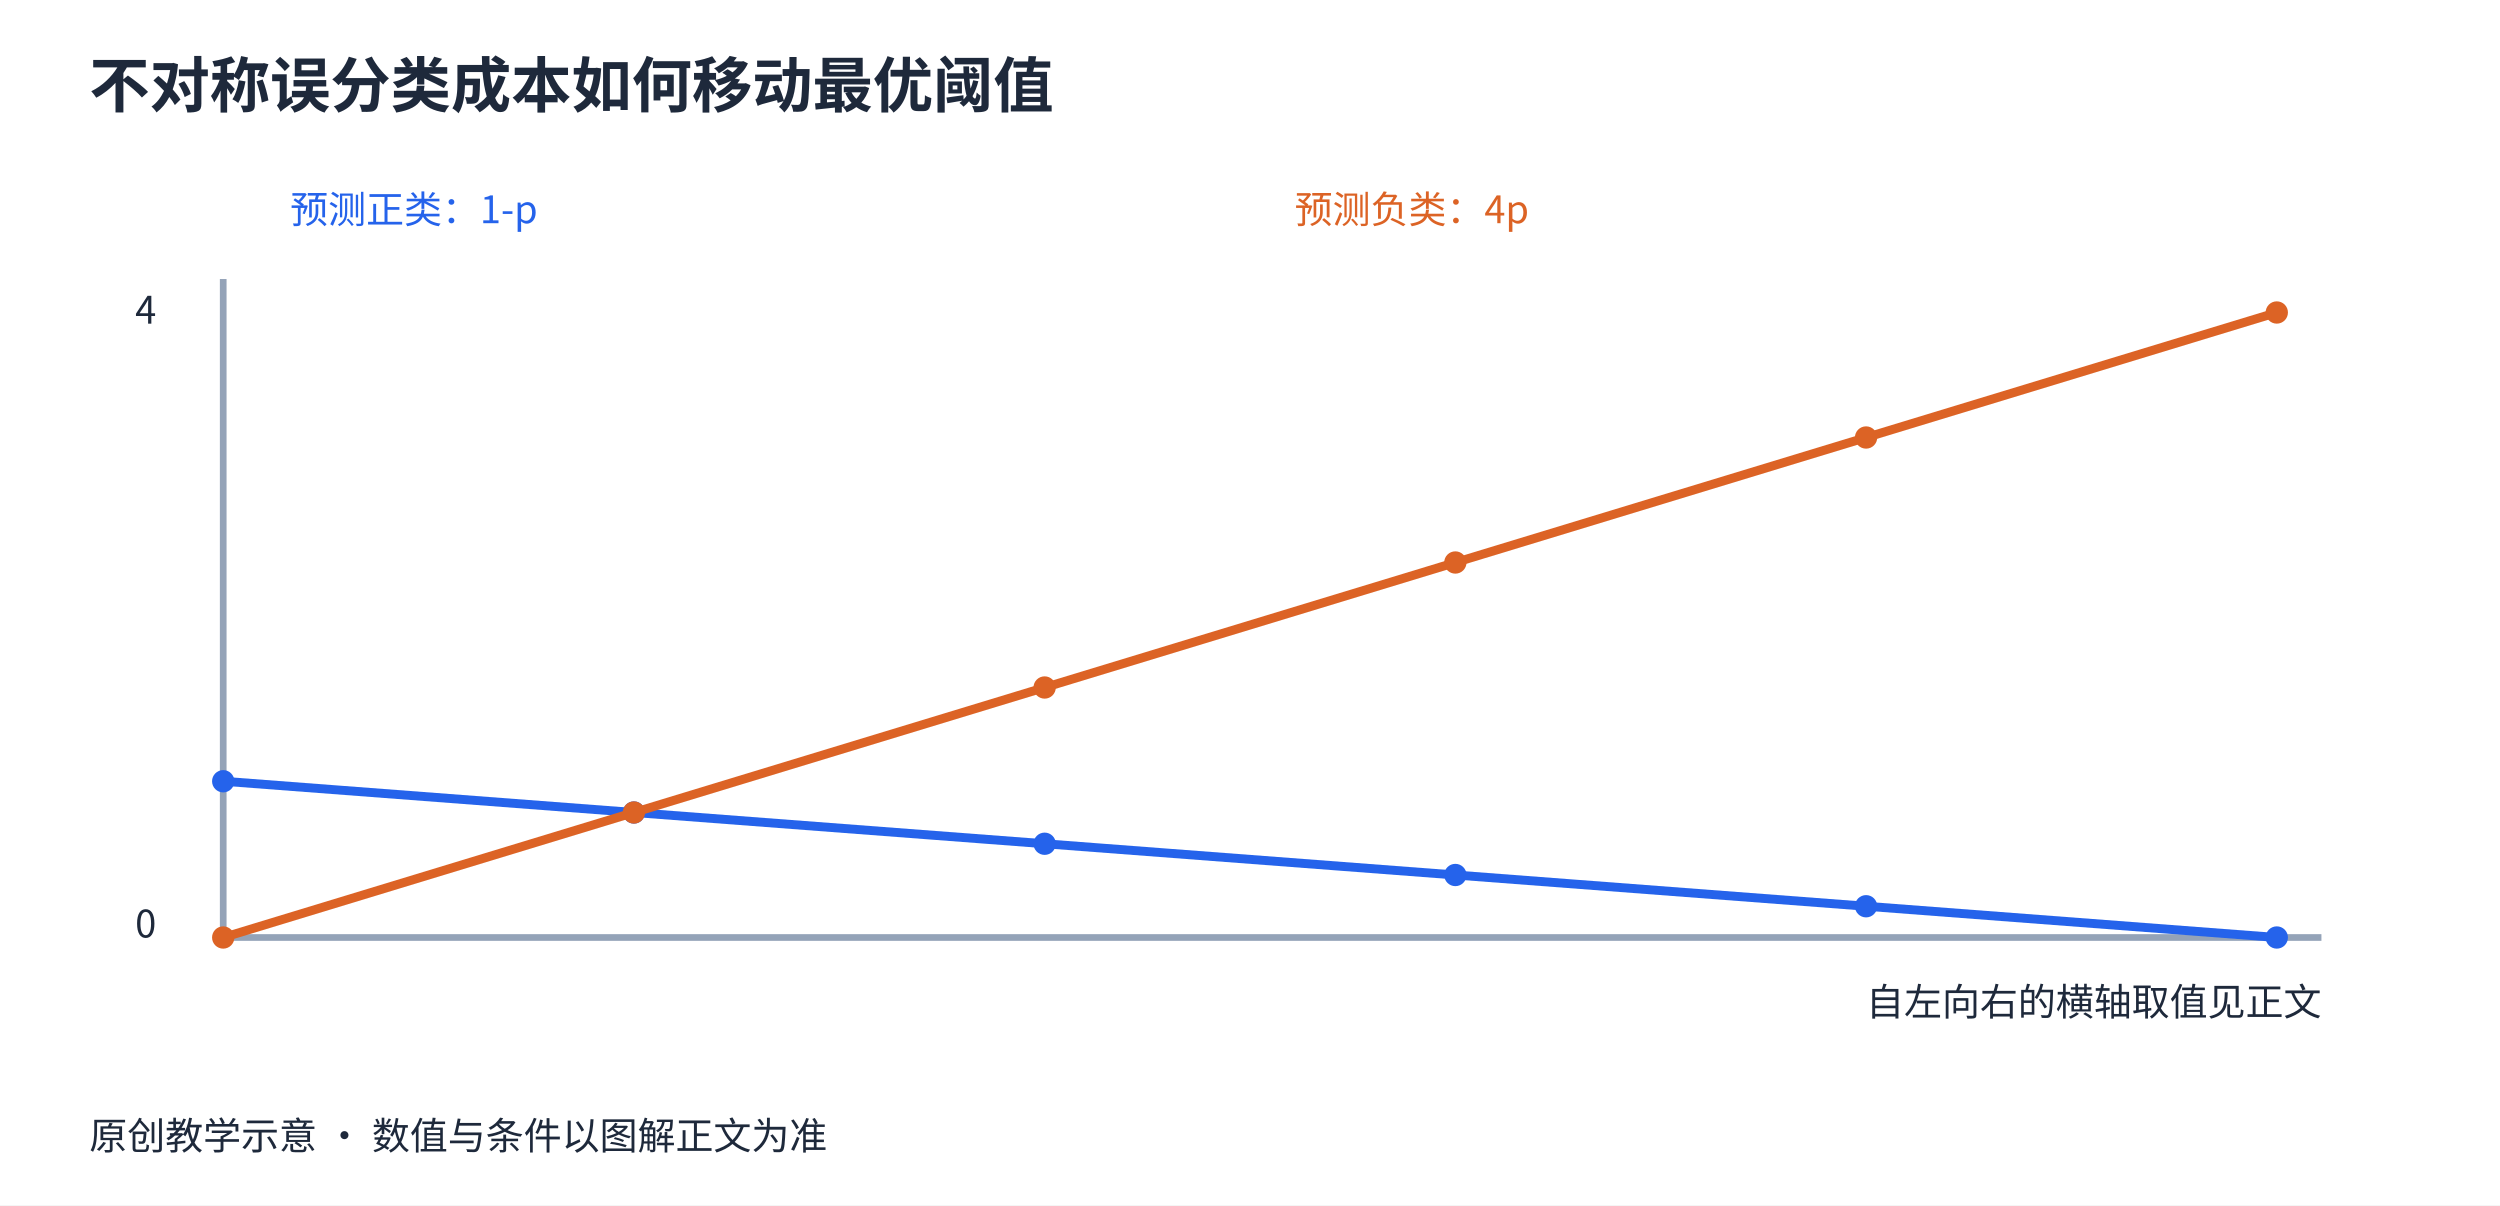
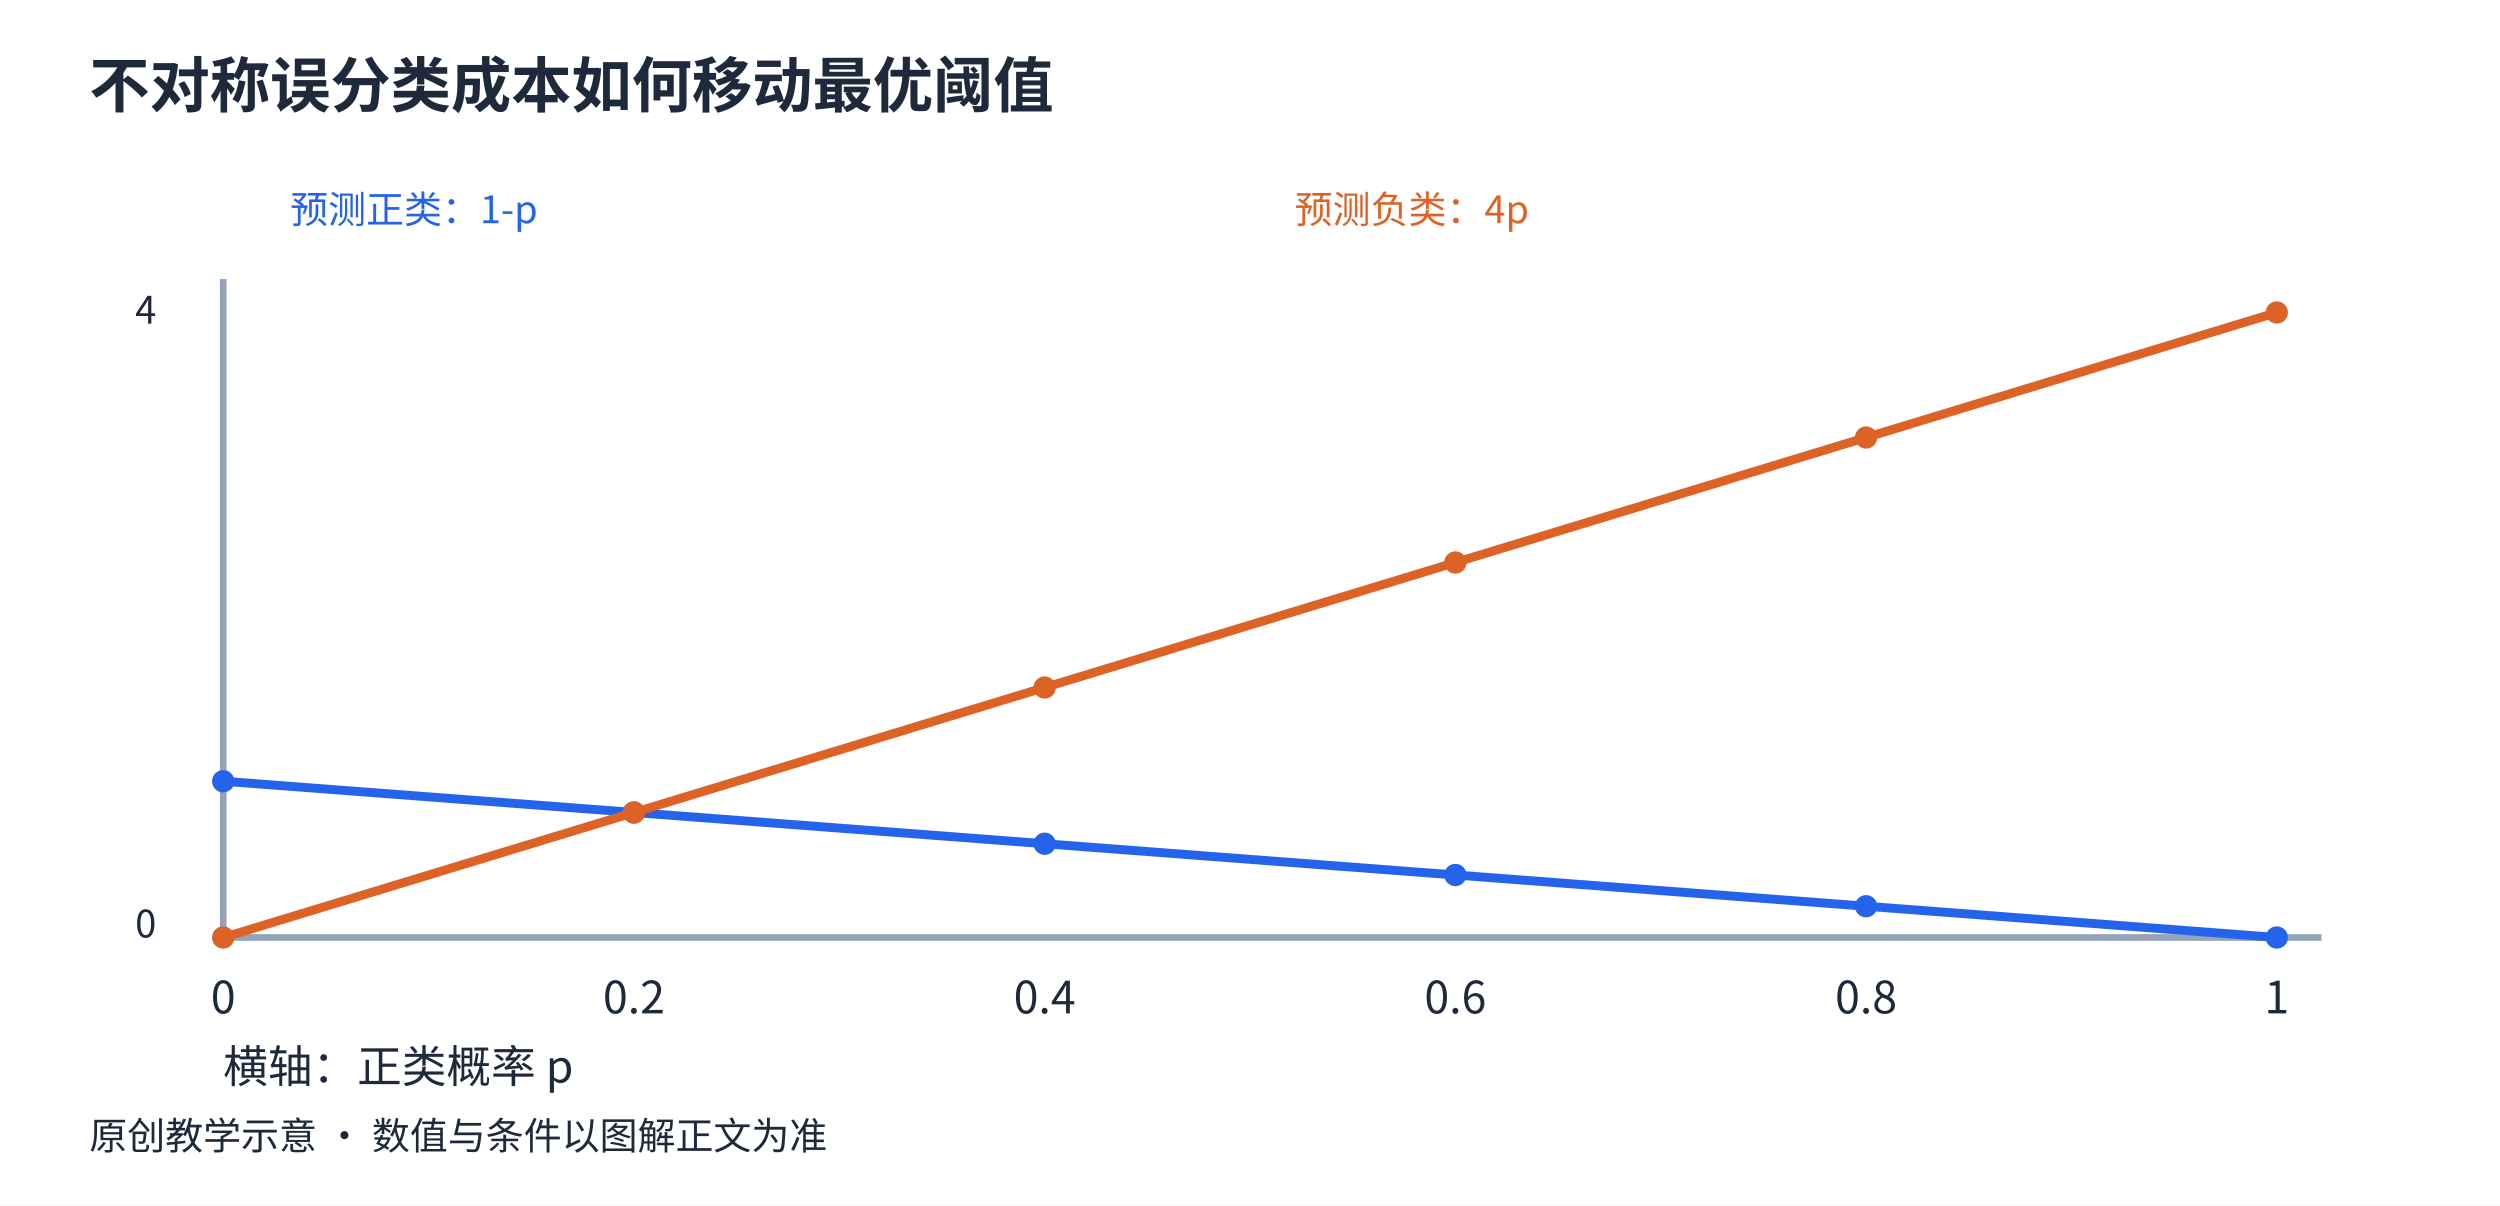
<svg xmlns="http://www.w3.org/2000/svg" width="1120" height="540" viewBox="0 0 1120 540" role="img">
  <rect width="1120" height="540" fill="white" />
  <style>text{font-family:Microsoft YaHei,Noto Sans CJK SC,sans-serif;fill:#1e293b;font-size:20px}.title{font-size:27px;font-weight:700}.small{font-size:17px}</style>
  <text x="40" y="48" class="title" text-anchor="start">不对称误分类成本如何移动最优阈值</text>
  <text x="40" y="515" class="small" text-anchor="start">原创教学示意 · 数值与条件以图解正文为准</text>
  <line x1="100" y1="420" x2="1040" y2="420" stroke="#94a3b8" stroke-width="3" stroke-dasharray="" />
  <line x1="100" y1="420" x2="100" y2="125" stroke="#94a3b8" stroke-width="3" stroke-dasharray="" />
  <polyline points="100.0,350.0 284.0,364.0 468.0,378.0 652.0,392.0 836.0,406.0 1020.0,420.0" fill="none" stroke="#2563eb" stroke-width="4" />
  <text x="130" y="100" class="small" text-anchor="start" style="fill:#2563eb">预测正类：1-p</text>
  <circle cx="100.0" cy="350.0" r="5" fill="#2563eb" />
  <circle cx="284.0" cy="364.0" r="5" fill="#2563eb" />
  <circle cx="468.0" cy="378.0" r="5" fill="#2563eb" />
  <circle cx="652.0" cy="392.0" r="5" fill="#2563eb" />
  <circle cx="836.0" cy="406.0" r="5" fill="#2563eb" />
  <circle cx="1020.0" cy="420.0" r="5" fill="#2563eb" />
  <polyline points="100.0,420.0 284.0,364.0 468.0,308.0 652.0,252.0 836.0,196.0 1020.0,140.0" fill="none" stroke="#dc6325" stroke-width="4" />
  <text x="580" y="100" class="small" text-anchor="start" style="fill:#dc6325">预测负类：4p</text>
  <circle cx="100.0" cy="420.0" r="5" fill="#dc6325" />
  <circle cx="284.0" cy="364.0" r="5" fill="#dc6325" />
  <circle cx="468.0" cy="308.0" r="5" fill="#dc6325" />
  <circle cx="652.0" cy="252.0" r="5" fill="#dc6325" />
  <circle cx="836.0" cy="196.0" r="5" fill="#dc6325" />
  <circle cx="1020.0" cy="140.0" r="5" fill="#dc6325" />
-   <text x="1040" y="455" class="small" text-anchor="end">自左向右的横轴取值见正文</text>
  <text x="70" y="145" class="small" text-anchor="end">4</text>
  <text x="70" y="420" class="small" text-anchor="end">0</text>
+   <text x="100.0" y="454" font-size="17" text-anchor="middle">0</text>
+   <text x="284.0" y="454" font-size="17" text-anchor="middle">0.2</text>
+   <text x="468.0" y="454" font-size="17" text-anchor="middle">0.4</text>
+   <text x="652.0" y="454" font-size="17" text-anchor="middle">0.6</text>
+   <text x="836.0" y="454" font-size="17" text-anchor="middle">0.8</text>
+   <text x="1020.0" y="454" font-size="17" text-anchor="middle">1</text>
+   <text x="100" y="485" font-size="17">横轴：正类概率 p</text>
</svg>
